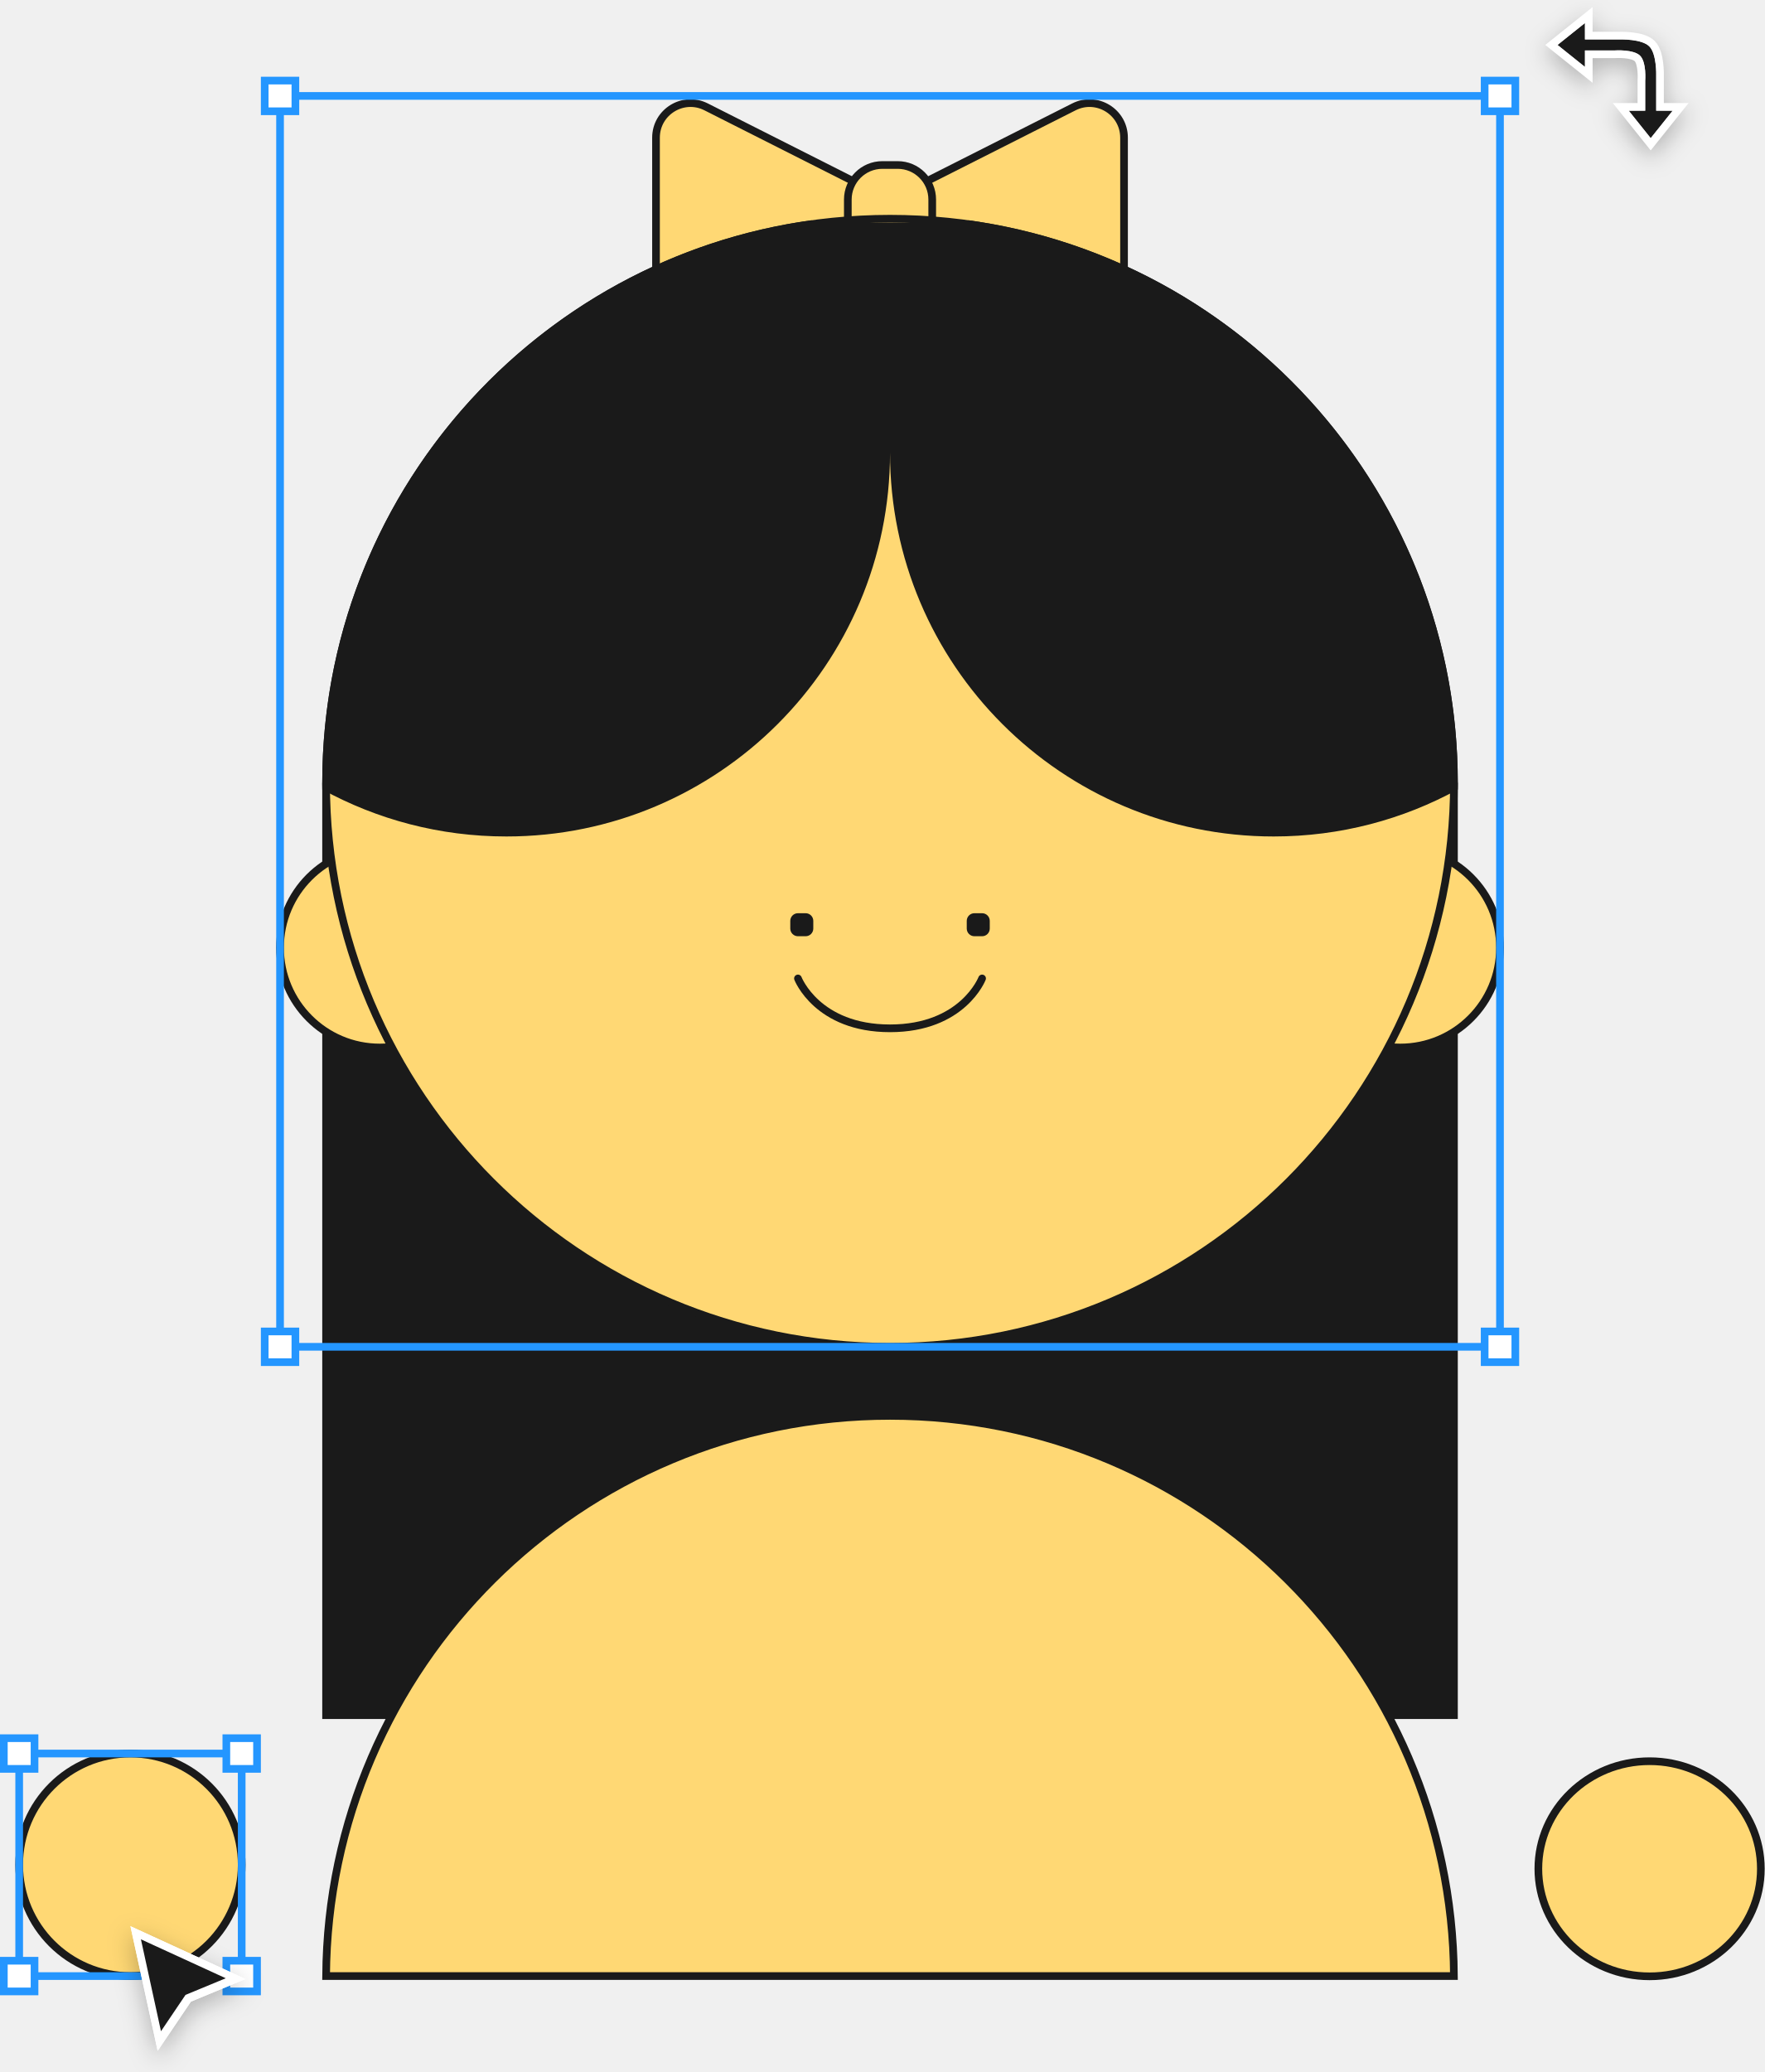
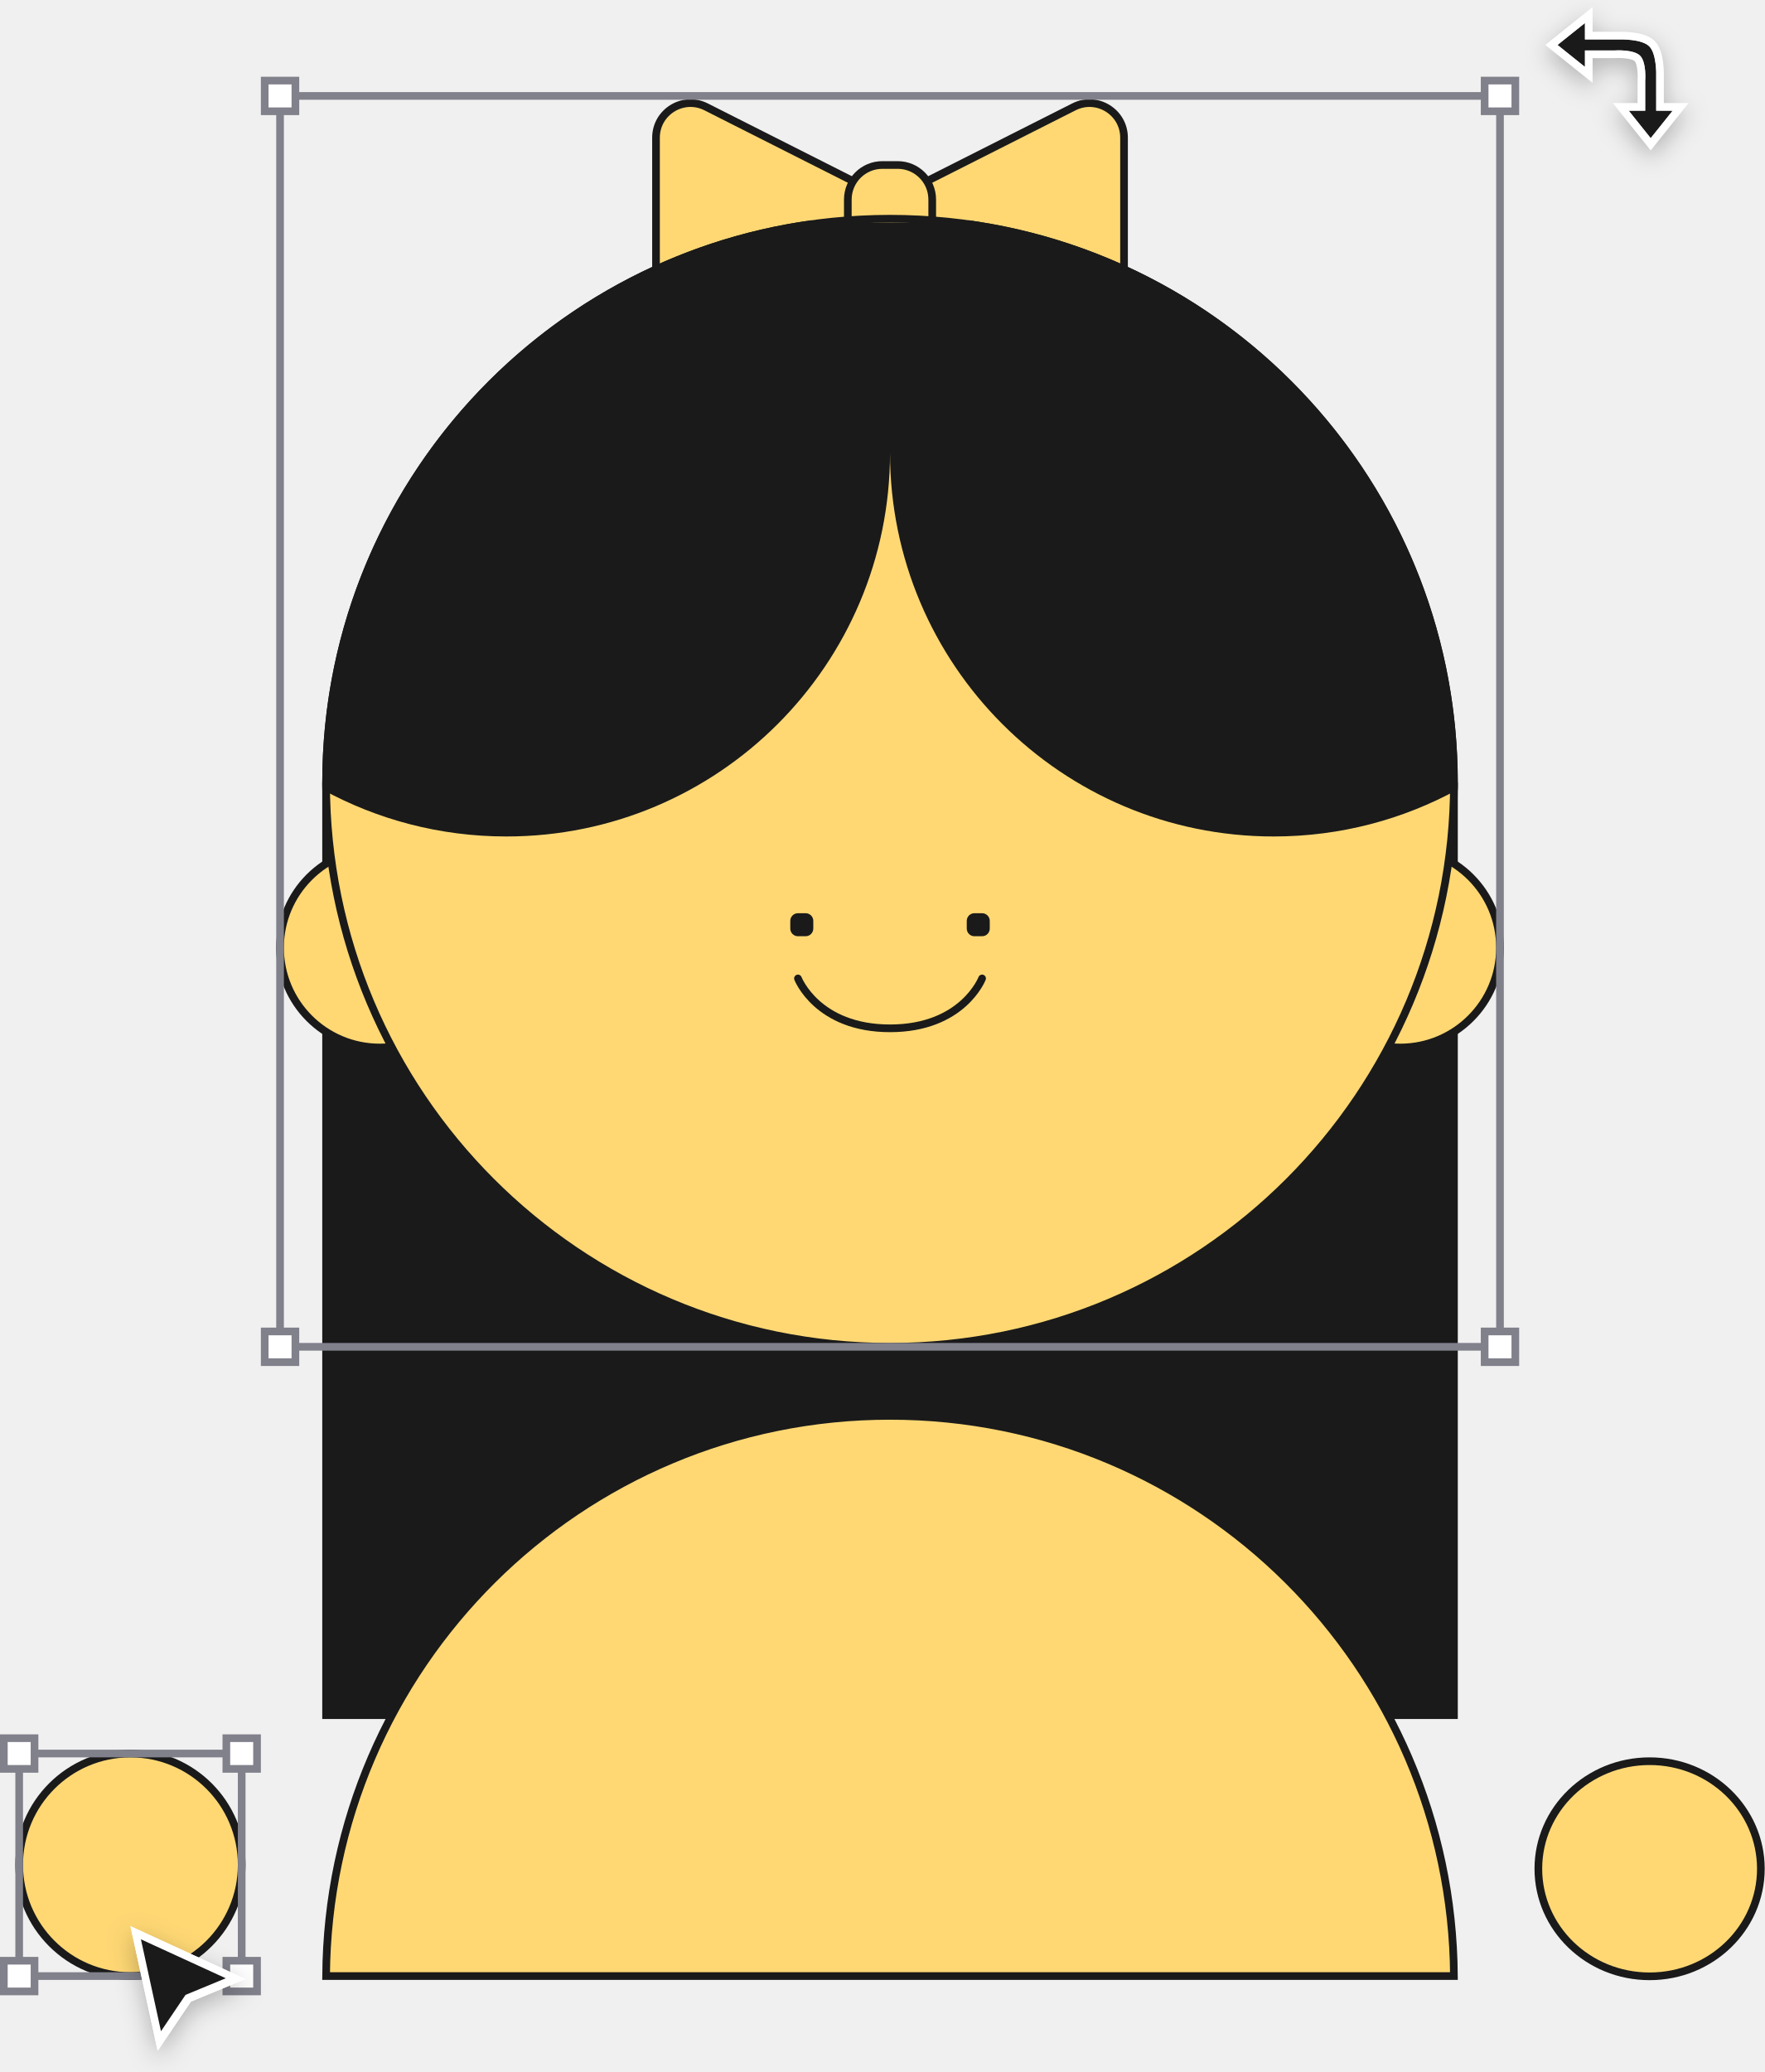
<svg xmlns="http://www.w3.org/2000/svg" width="230" height="270" viewBox="0 0 230 270" fill="none">
  <g clip-path="url(#clip0_3214_24333)">
    <rect x="42.5" y="102.5" width="147" height="121" fill="#1A1A1A" stroke="#1A1A1A" />
    <path d="M42.502 257.5C42.771 217.137 75.574 184.5 116 184.5C156.426 184.5 189.229 217.137 189.498 257.5H42.502Z" fill="#FFD874" stroke="#1A1A1A" />
    <g>
      <path d="M111.94 32.017L92.029 42.075C89.036 43.587 85.5 41.412 85.5 38.059L85.5 17.941C85.5 14.588 89.036 12.413 92.029 13.925L111.94 23.983C115.235 25.648 115.235 30.352 111.94 32.017Z" fill="#FFD874" stroke="#1A1A1A" />
      <path d="M120.06 23.983L139.971 13.925C142.964 12.413 146.5 14.588 146.5 17.941L146.5 38.059C146.5 41.412 142.964 43.587 139.971 42.075L120.06 32.017C116.765 30.352 116.765 25.648 120.06 23.983Z" fill="#FFD874" stroke="#1A1A1A" />
      <rect x="110.5" y="21.5" width="11" height="13" rx="4.5" fill="#FFD874" stroke="#1A1A1A" />
      <circle cx="182.5" cy="123.5" r="13" fill="#FFD874" stroke="#1A1A1A" />
      <circle cx="49.5" cy="123.5" r="13" fill="#FFD874" stroke="#1A1A1A" />
      <circle cx="116" cy="102" r="73.5" fill="#FFD874" stroke="#1A1A1A" />
      <rect x="103" y="119" width="3" height="3" rx="1" fill="#1A1A1A">
        <animate id="x1" attributeName="x" values="103;101;103" keyTimes="0;0.5;1" dur="400ms" begin="1s;x1.end+1.275s" fill="freeze" />
        <animate id="y1" attributeName="y" values="119;121;119" keyTimes="0;0.5;1" dur="400ms" begin="1s;y1.end+1.275s" fill="freeze" />
        <animate id="width1" attributeName="width" values="3;7;3" keyTimes="0;0.5;1" dur="400ms" begin="1s;width1.end+1.275s" fill="freeze" />
        <animate id="height1" attributeName="height" values="3;1;3" keyTimes="0;0.5;1" dur="400ms" begin="1s;height1.end+1.275s" fill="freeze" />
      </rect>
      <rect x="126" y="119" width="3" height="3" rx="1" fill="#1A1A1A">
        <animate id="x2" attributeName="x" values="126;124;126" keyTimes="0;0.5;1" dur="400ms" begin="1s;x2.end+1.275s" fill="freeze" />
        <animate id="y2" attributeName="y" values="119;121;119" keyTimes="0;0.5;1" dur="400ms" begin="1s;y2.end+1.275s" fill="freeze" />
        <animate id="width2" attributeName="width" values="3;7;3" keyTimes="0;0.5;1" dur="400ms" begin="1s;width2.end+1.275s" fill="freeze" />
        <animate id="height2" attributeName="height" values="3;1;3" keyTimes="0;0.5;1" dur="400ms" begin="1s;height2.end+1.275s" fill="freeze" />
      </rect>
      <path d="M104 127.5C104 127.5 106.5 134 116 134C125.5 134 128 127.5 128 127.5" stroke="#1A1A1A" stroke-linecap="round" />
      <path fill-rule="evenodd" clip-rule="evenodd" d="M116 59C116 86.614 93.614 109 66 109C57.305 109 49.128 106.78 42.005 102.877C42.002 102.585 42 102.293 42 102C42 64.6 69.746 33.679 105.777 28.7C112.191 37.108 116 47.609 116 59ZM126.223 28.7C119.809 37.108 116 47.609 116 59C116 86.614 138.386 109 166 109C174.695 109 182.872 106.78 189.995 102.877C189.998 102.585 190 102.293 190 102C190 64.6 162.254 33.679 126.223 28.7Z" fill="#1A1A1A" />
      <rect x="105" y="29" width="22" height="30" fill="#1A1A1A" />
-       <rect x="36.5" y="12.5" width="159" height="163" stroke="#2496FF" />
-       <rect x="34.5" y="10.5" width="4" height="4" fill="white" stroke="#2496FF" />
-       <rect x="34.5" y="173.5" width="4" height="4" fill="white" stroke="#2496FF" />
-       <rect x="193.5" y="10.5" width="4" height="4" fill="white" stroke="#2496FF" />
-       <rect x="193.5" y="173.5" width="4" height="4" fill="white" stroke="#2496FF" />
+       <rect x="36.5" y="12.5" width="159" height="163" stroke="#81818c" />
+       <rect x="34.5" y="10.5" width="4" height="4" fill="white" stroke="#81818c" />
+       <rect x="34.5" y="173.5" width="4" height="4" fill="white" stroke="#81818c" />
+       <rect x="193.5" y="10.5" width="4" height="4" fill="white" stroke="#81818c" />
+       <rect x="193.5" y="173.5" width="4" height="4" fill="white" stroke="#81818c" />
      <animateTransform id="anim1" attributeName="transform" type="rotate" values="0 123 99; 0 123 99; 7 123 99; 7 123 99; 0 123 99; 0 123 99" keyTimes="0;0.1;0.3;0.7;0.9;1" keySplines="0.25 0.1 0.25 1; 0.25 0.1 0.25 1; 0.25 0.1 0.25 1; 0.25 0.1 0.25 1; 0.25 0.1 0.25 1; 0.25 0.1 0.25 1" dur="1350ms" begin="1s;anim1.end+2s" fill="freeze" />
    </g>
    <path d="M229.5 243.516C229.5 251.242 223.024 257.532 215 257.532C206.976 257.532 200.5 251.242 200.5 243.516C200.5 235.791 206.976 229.5 215 229.5C223.024 229.5 229.5 235.791 229.5 243.516Z" fill="#FFD874" stroke="#1A1A1A" />
    <g>
      <circle cx="17" cy="243" r="14.5" fill="#FFD874" stroke="#1A1A1A" />
-       <rect x="2.5" y="228.5" width="29" height="29" stroke="#2496FF" />
-       <rect x="0.5" y="226.5" width="4" height="4" fill="white" stroke="#2496FF" />
-       <rect x="0.5" y="255.5" width="4" height="4" fill="white" stroke="#2496FF" />
-       <rect x="29.5" y="226.5" width="4" height="4" fill="white" stroke="#2496FF" />
-       <rect x="29.5" y="255.5" width="4" height="4" fill="white" stroke="#2496FF" />
+       <rect x="2.5" y="228.5" width="29" height="29" stroke="#81818c" />
+       <rect x="0.5" y="226.5" width="4" height="4" fill="white" stroke="#81818c" />
+       <rect x="0.5" y="255.5" width="4" height="4" fill="white" stroke="#81818c" />
+       <rect x="29.5" y="226.5" width="4" height="4" fill="white" stroke="#81818c" />
+       <rect x="29.5" y="255.5" width="4" height="4" fill="white" stroke="#81818c" />
      <g filter="url(#filter0_d_3214_24333)">
        <path fill-rule="evenodd" clip-rule="evenodd" d="M32 257.883L17 251L20.548 267.25L24.883 260.832L32 257.883V257.883Z" fill="white" />
        <path d="M30.718 257.859L24.686 260.358L24.544 260.417L24.458 260.545L20.793 265.97L17.72 251.895L30.718 257.859Z" stroke="white" stroke-width="1.026" stroke-miterlimit="16" />
      </g>
      <path d="M28.27 257.762L24 259.53L23.872 259.583L23.795 259.698L21.202 263.537L19.014 253.514L28.27 257.762Z" fill="#1A1A1A" stroke="#1A1A1A" stroke-width="0.921" stroke-miterlimit="16" />
      <animateTransform id="anim2" attributeName="transform" type="translate" values="0,0;5,-42;21,-55;5,-42;21,-55;5,-42;21,-55;5,-42;5,-42;0,0" keyTimes="0;0.1;0.2;0.3;0.4;0.5;0.6;0.7;0.9;1" keySplines="0.25 0.1 0.25 1; 0.25 0.1 0.25 1; 0.25 0.1 0.25 1; 0.25 0.1 0.25 1; 0.25 0.1 0.25 1; 0.25 0.1 0.25 1; 0.25 0.1 0.25 1; 0.25 0.1 0.25 1; 0.25 0.1 0.25 1" dur="1350ms" begin="1s;anim2.end+2s" fill="freeze" />
    </g>
    <g filter="url(#filter1_d_3214_24333)">
      <path d="M206.571 3V5.143H211.214C211.214 5.143 213.975 5.059 214.956 6.039C215.936 7.02 215.857 9.786 215.857 9.786V14.429H218L215.143 18L212.286 14.429H214.429V10.5C214.429 10.5 214.617 8.115 213.761 7.259C212.904 6.403 210.5 6.571 210.5 6.571H206.571V8.714L203 5.857L206.571 3Z" fill="#1A1A1A" />
      <path d="M211.21 4.643L211.208 4.643H207.071V3V1.96L206.259 2.61L202.688 5.467L202.2 5.857L202.688 6.248L206.259 9.105L207.071 9.755V8.714V7.071H210.5H210.518L210.535 7.07L210.535 7.07L210.535 7.07L210.535 7.07L210.535 7.07L210.539 7.07L210.556 7.069C210.572 7.068 210.595 7.067 210.627 7.065C210.689 7.063 210.781 7.06 210.894 7.058C211.121 7.056 211.431 7.062 211.764 7.092C212.098 7.123 212.443 7.178 212.745 7.269C213.054 7.362 213.276 7.481 213.407 7.613C213.538 7.744 213.656 7.964 213.747 8.27C213.837 8.57 213.889 8.911 213.918 9.243C213.946 9.573 213.949 9.88 213.945 10.105C213.943 10.217 213.939 10.308 213.936 10.37C213.934 10.401 213.933 10.425 213.932 10.44L213.93 10.457L213.93 10.46L213.93 10.461L213.93 10.461L213.93 10.461L213.93 10.461L213.929 10.48V10.5V13.929H212.286H211.245L211.895 14.741L214.752 18.312L215.143 18.8L215.533 18.312L218.39 14.741L219.04 13.929H218H216.357V9.792L216.357 9.789L216.358 9.763C216.358 9.74 216.358 9.708 216.359 9.667C216.359 9.584 216.358 9.467 216.354 9.324C216.346 9.038 216.324 8.645 216.27 8.218C216.216 7.792 216.129 7.321 215.985 6.882C215.844 6.451 215.633 6.01 215.309 5.686C214.985 5.362 214.544 5.152 214.113 5.01C213.675 4.867 213.204 4.78 212.779 4.727C212.352 4.674 211.96 4.653 211.674 4.645C211.531 4.641 211.414 4.641 211.332 4.641C211.291 4.641 211.259 4.642 211.236 4.642L211.21 4.643Z" stroke="white" />
      <animateTransform id="anim3" attributeName="transform" type="translate" values="-2 0; -2 0; 8, 15; 8, 15; -2 0;-2 0" keyTimes="0;0.1;0.3;0.7;0.9;1" keySplines="0.25 0.1 0.25 1; 0.25 0.1 0.25 1; 0.25 0.1 0.25 1; 0.25 0.1 0.25 1; 0.25 0.1 0.25 1; 0.25 0.1 0.25 1" dur="1350ms" begin="1s;anim3.end+2s" fill="freeze" />
    </g>
  </g>
  <defs>
    <filter id="filter0_d_3214_24333" x="13.923" y="248.949" width="21.154" height="22.404" filterUnits="userSpaceOnUse" color-interpolation-filters="sRGB">
      <feFlood flood-opacity="0" result="BackgroundImageFix" />
      <feColorMatrix in="SourceAlpha" type="matrix" values="0 0 0 0 0 0 0 0 0 0 0 0 0 0 0 0 0 0 127 0" result="hardAlpha" />
      <feOffset dy="1.026" />
      <feGaussianBlur stdDeviation="1.538" />
      <feColorMatrix type="matrix" values="0 0 0 0 0 0 0 0 0 0 0 0 0 0 0 0 0 0 0.25 0" />
      <feBlend mode="normal" in2="BackgroundImageFix" result="effect1_dropShadow_3214_24333" />
      <feBlend mode="normal" in="SourceGraphic" in2="effect1_dropShadow_3214_24333" result="shape" />
    </filter>
    <filter id="filter1_d_3214_24333" x="198.398" y="-1.081" width="24.68" height="24.681" filterUnits="userSpaceOnUse" color-interpolation-filters="sRGB">
      <feFlood flood-opacity="0" result="BackgroundImageFix" />
      <feColorMatrix in="SourceAlpha" type="matrix" values="0 0 0 0 0 0 0 0 0 0 0 0 0 0 0 0 0 0 127 0" result="hardAlpha" />
      <feOffset dy="1" />
      <feGaussianBlur stdDeviation="1.5" />
      <feColorMatrix type="matrix" values="0 0 0 0 0 0 0 0 0 0 0 0 0 0 0 0 0 0 0.25 0" />
      <feBlend mode="normal" in2="BackgroundImageFix" result="effect1_dropShadow_3214_24333" />
      <feBlend mode="normal" in="SourceGraphic" in2="effect1_dropShadow_3214_24333" result="shape" />
    </filter>
    <clipPath id="clip0_3214_24333">
      <rect width="230" height="270" fill="white" />
    </clipPath>
  </defs>
</svg>
